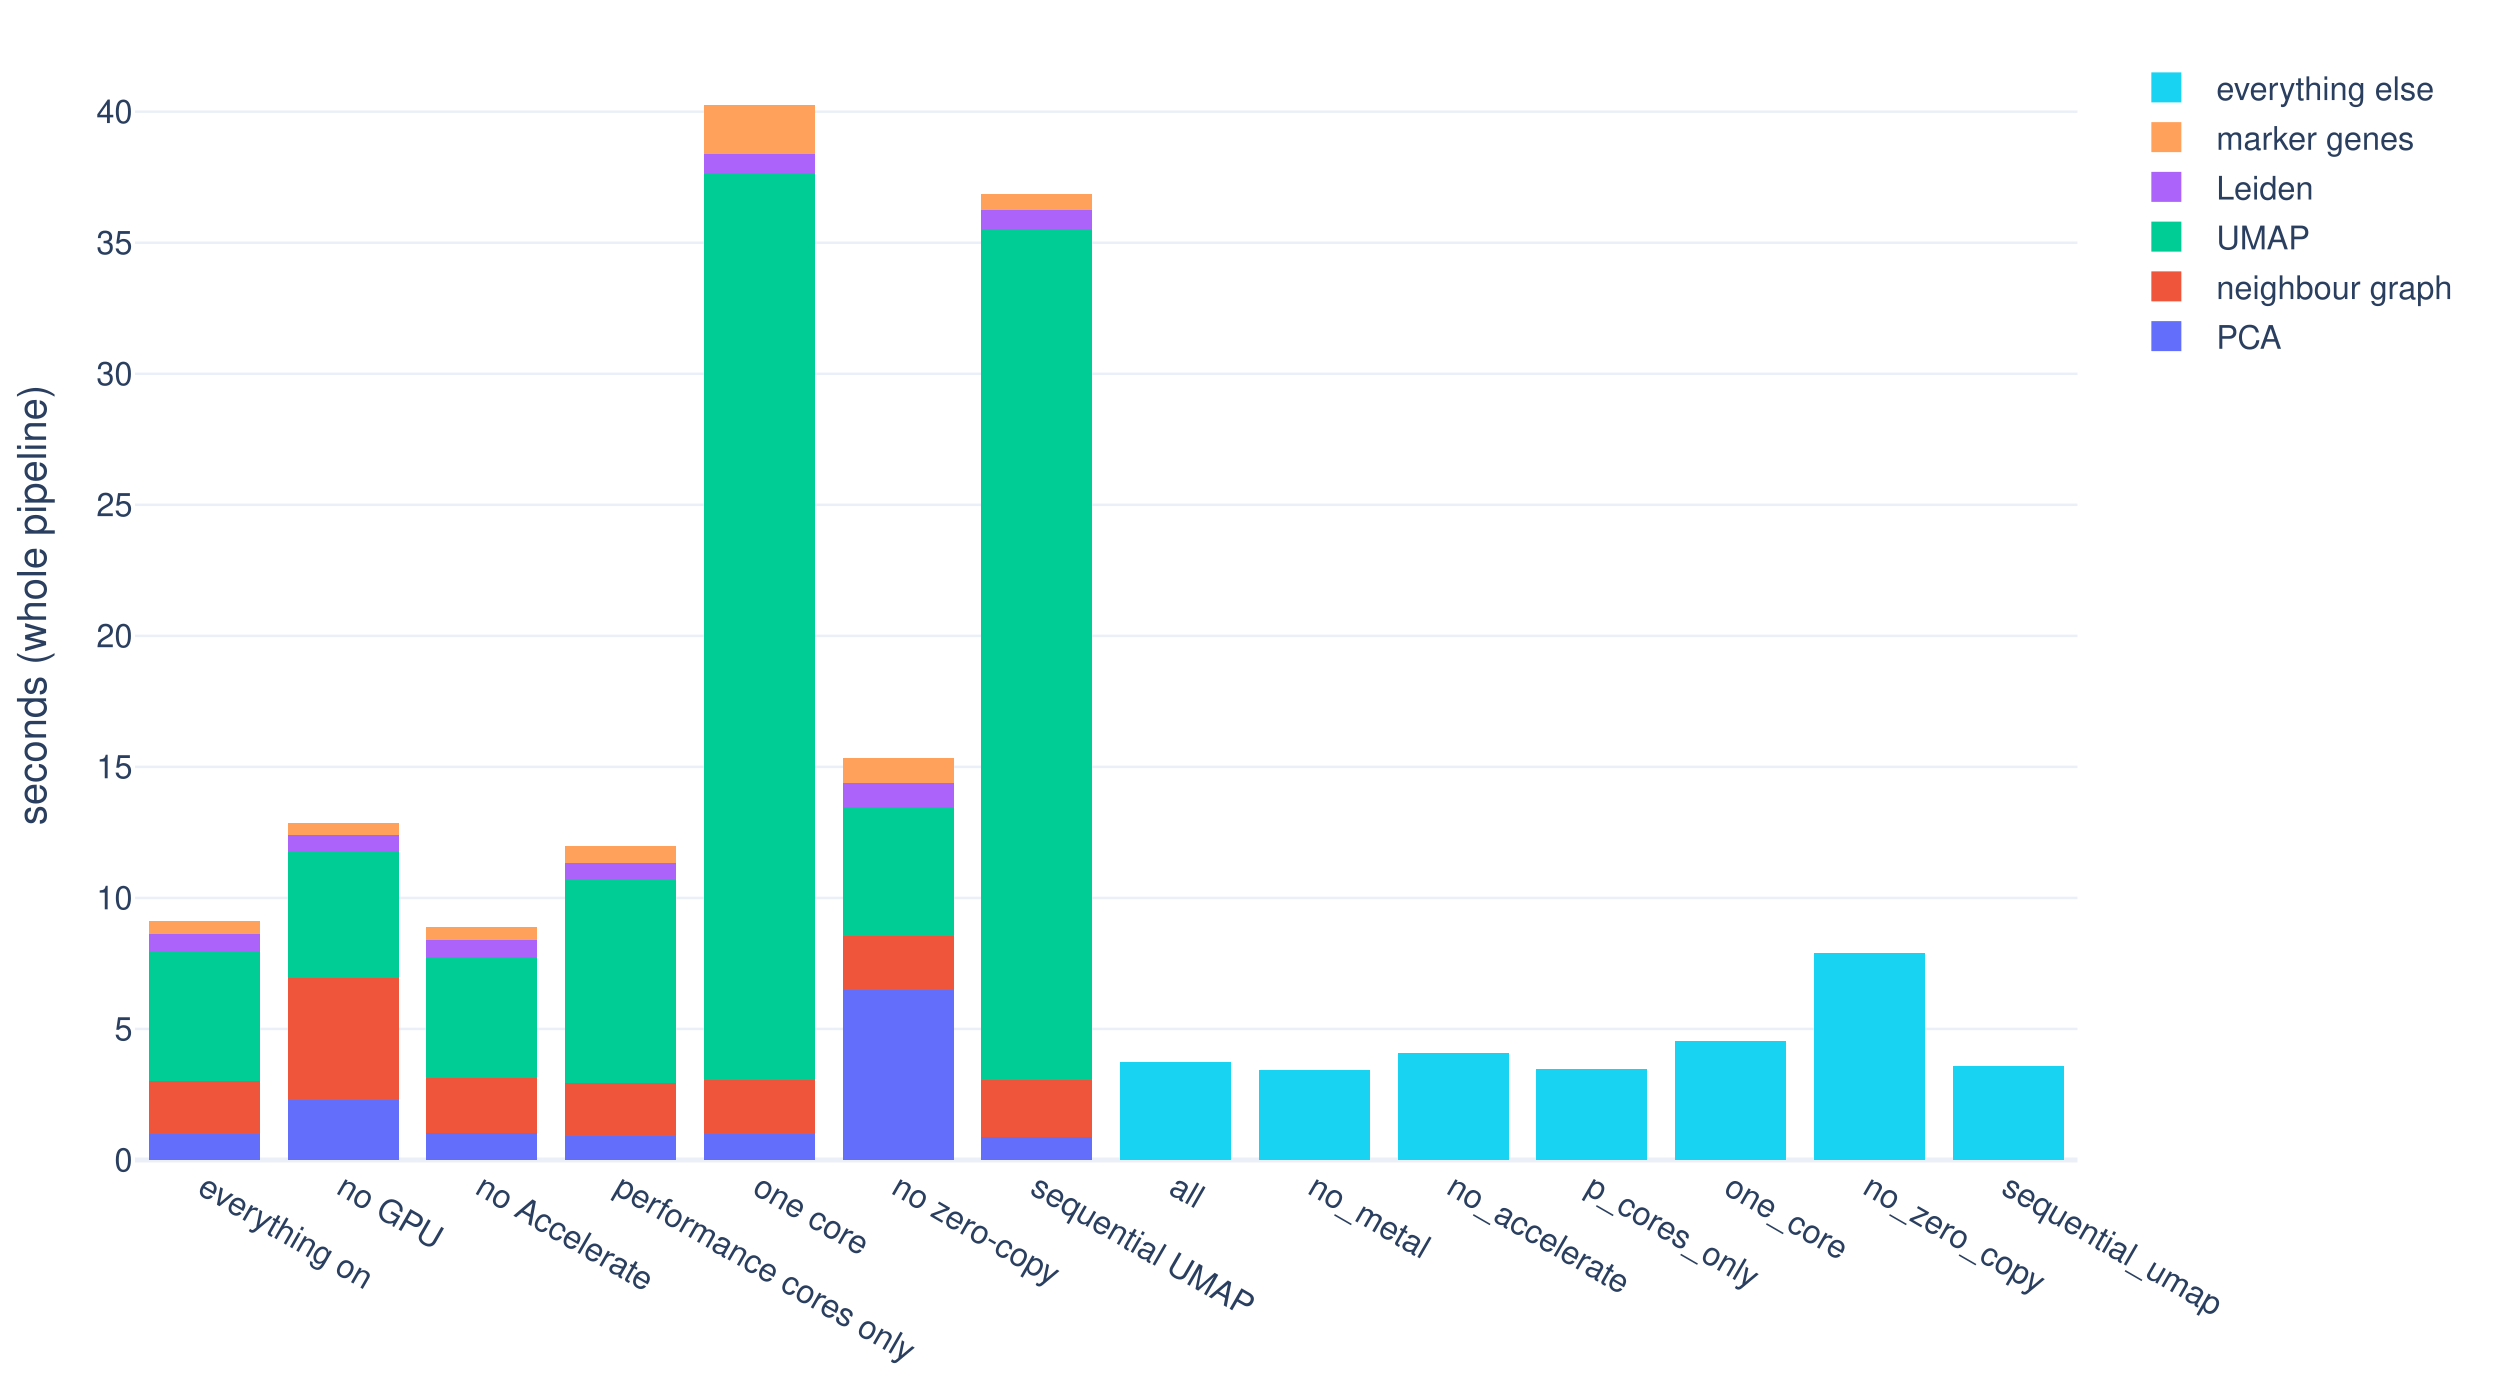
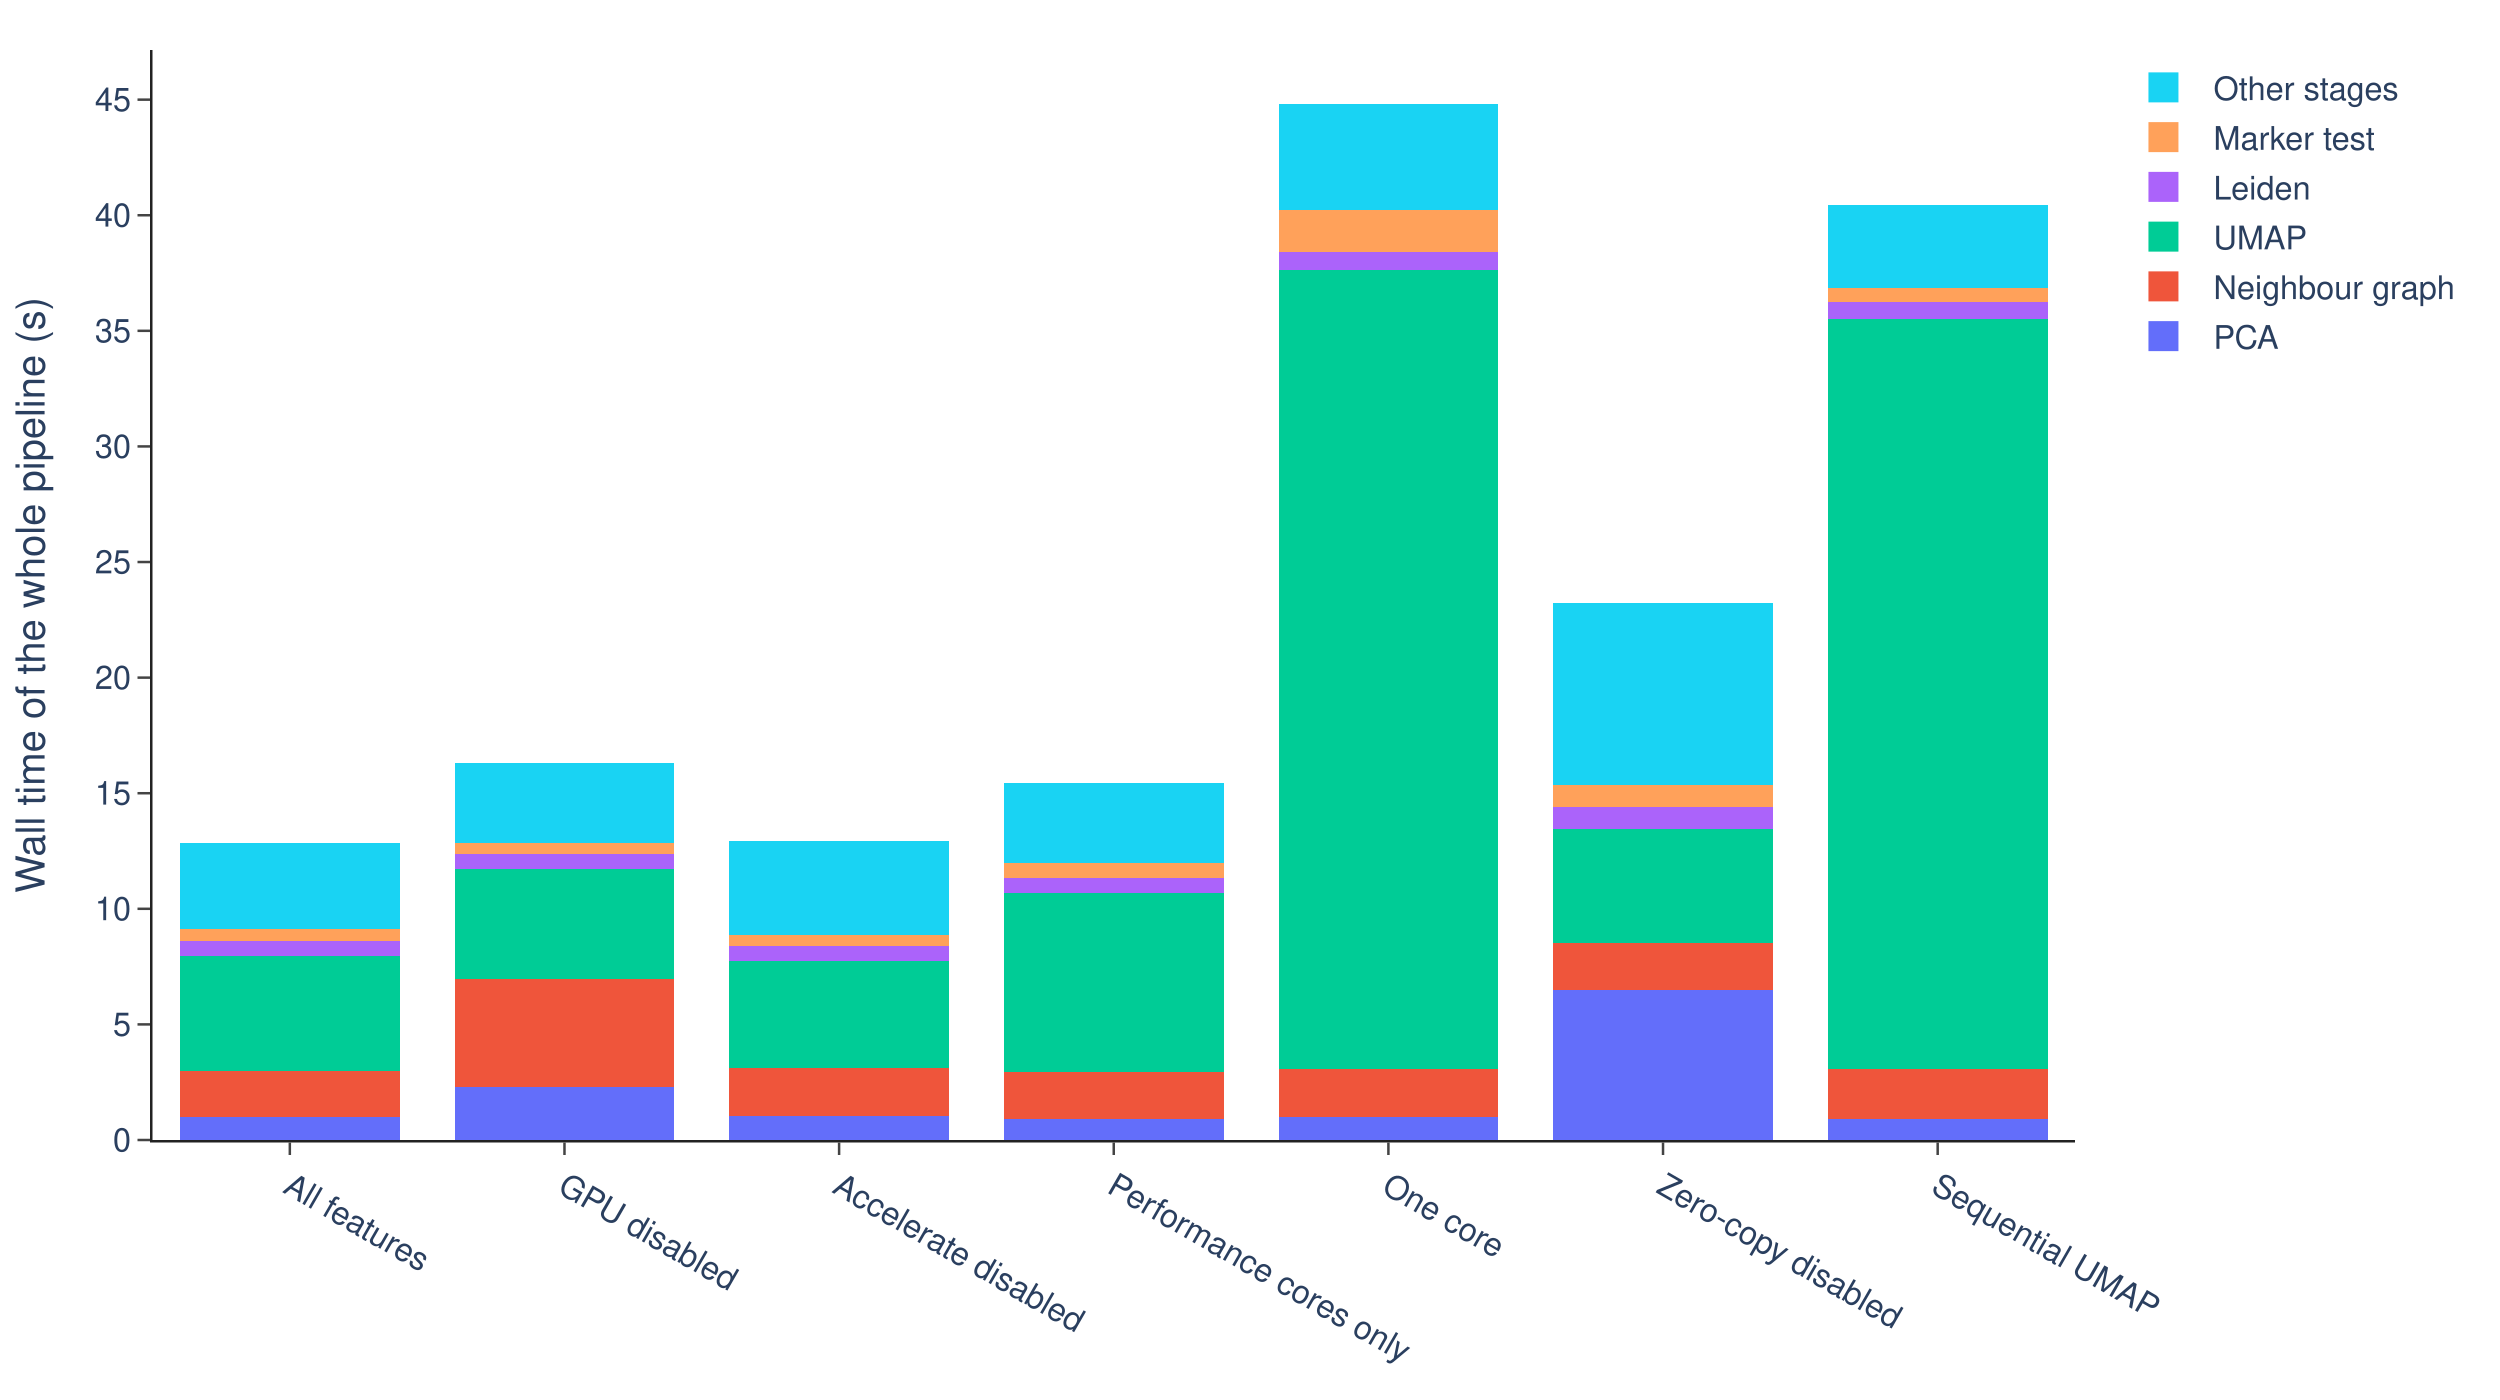
<svg xmlns="http://www.w3.org/2000/svg" class="main-svg" width="1000" height="560" style="" viewBox="0 0 1000 560">
  <rect x="0" y="0" width="1000" height="560" style="fill: rgb(255, 255, 255); fill-opacity: 1;" />
-   <defs id="defs-abe771">
+   <defs id="defs-2a9e8b">
    <g class="clips">
-       <clipPath id="clipabe771xyplot" class="plotclip">
-         <rect width="777" height="444" />
+       <clipPath id="clip2a9e8bxyplot" class="plotclip">
+         <rect width="769" height="436" />
      </clipPath>
-       <clipPath class="axesclip" id="clipabe771x">
-         <rect x="54" y="0" width="777" height="560" />
+       <clipPath class="axesclip" id="clip2a9e8bx">
+         <rect x="61" y="0" width="769" height="560" />
      </clipPath>
-       <clipPath class="axesclip" id="clipabe771y">
-         <rect x="0" y="20" width="1000" height="444" />
+       <clipPath class="axesclip" id="clip2a9e8by">
+         <rect x="0" y="20" width="1000" height="436" />
      </clipPath>
-       <clipPath class="axesclip" id="clipabe771xy">
-         <rect x="54" y="20" width="777" height="444" />
+       <clipPath class="axesclip" id="clip2a9e8bxy">
+         <rect x="61" y="20" width="769" height="436" />
      </clipPath>
    </g>
    <g class="gradients" />
    <g class="patterns" />
  </defs>
  <g class="bglayer" />
  <g class="layer-below">
    <g class="imagelayer" />
    <g class="shapelayer" />
  </g>
  <g class="cartesianlayer">
    <g class="subplot xy">
      <g class="layer-subplot">
        <g class="shapelayer" />
        <g class="imagelayer" />
      </g>
      <g class="minor-gridlayer">
        <g class="x" />
        <g class="y" />
      </g>
      <g class="gridlayer">
        <g class="x" />
-         <g class="y">
-           <path class="ygrid crisp" transform="translate(0,411.58)" d="M54,0h777" style="stroke: rgb(235, 240, 248); stroke-opacity: 1; stroke-width: 1px;" />
-           <path class="ygrid crisp" transform="translate(0,359.17)" d="M54,0h777" style="stroke: rgb(235, 240, 248); stroke-opacity: 1; stroke-width: 1px;" />
-           <path class="ygrid crisp" transform="translate(0,306.75)" d="M54,0h777" style="stroke: rgb(235, 240, 248); stroke-opacity: 1; stroke-width: 1px;" />
-           <path class="ygrid crisp" transform="translate(0,254.34)" d="M54,0h777" style="stroke: rgb(235, 240, 248); stroke-opacity: 1; stroke-width: 1px;" />
-           <path class="ygrid crisp" transform="translate(0,201.92)" d="M54,0h777" style="stroke: rgb(235, 240, 248); stroke-opacity: 1; stroke-width: 1px;" />
-           <path class="ygrid crisp" transform="translate(0,149.51)" d="M54,0h777" style="stroke: rgb(235, 240, 248); stroke-opacity: 1; stroke-width: 1px;" />
-           <path class="ygrid crisp" transform="translate(0,97.09)" d="M54,0h777" style="stroke: rgb(235, 240, 248); stroke-opacity: 1; stroke-width: 1px;" />
-           <path class="ygrid crisp" transform="translate(0,44.67)" d="M54,0h777" style="stroke: rgb(235, 240, 248); stroke-opacity: 1; stroke-width: 1px;" />
-         </g>
-       </g>
-       <g class="zerolinelayer">
-         <path class="yzl zl crisp" transform="translate(0,464)" d="M54,0h777" style="stroke: rgb(235, 240, 248); stroke-opacity: 1; stroke-width: 2px;" />
-       </g>
+         <g class="y" />
+       </g>
+       <g class="zerolinelayer" />
      <g class="layer-between">
        <g class="shapelayer" />
        <g class="imagelayer" />
      </g>
      <path class="xlines-below" />
      <path class="ylines-below" />
      <g class="overlines-below" />
      <g class="xaxislayer-below" />
      <g class="yaxislayer-below" />
      <g class="overaxes-below" />
      <g class="overplot">
-         <g class="xy" transform="translate(54,20)" clip-path="url(#clipabe771xyplot)">
+         <g class="xy" transform="translate(61,20)" clip-path="url(#clip2a9e8bxyplot)">
          <g class="barlayer mlayer">
            <g class="trace bars" shape-rendering="crispEdges" style="opacity: 1;">
              <g class="points">
                <g class="point">
-                   <path d="M5.55,444V433.76H49.95V444Z" style="vector-effect: none; opacity: 1; stroke-width: 0px; fill: rgb(99, 110, 250); fill-opacity: 1;" />
-                 </g>
-                 <g class="point">
-                   <path d="M61.05,444V419.83H105.45V444Z" style="vector-effect: none; opacity: 1; stroke-width: 0px; fill: rgb(99, 110, 250); fill-opacity: 1;" />
-                 </g>
-                 <g class="point">
-                   <path d="M116.55,444V433.32H160.95V444Z" style="vector-effect: none; opacity: 1; stroke-width: 0px; fill: rgb(99, 110, 250); fill-opacity: 1;" />
-                 </g>
-                 <g class="point">
-                   <path d="M172.05,444V434.51H216.45V444Z" style="vector-effect: none; opacity: 1; stroke-width: 0px; fill: rgb(99, 110, 250); fill-opacity: 1;" />
-                 </g>
-                 <g class="point">
-                   <path d="M227.55,444V433.76H271.95V444Z" style="vector-effect: none; opacity: 1; stroke-width: 0px; fill: rgb(99, 110, 250); fill-opacity: 1;" />
-                 </g>
-                 <g class="point">
-                   <path d="M283.05,444V376.11H327.45V444Z" style="vector-effect: none; opacity: 1; stroke-width: 0px; fill: rgb(99, 110, 250); fill-opacity: 1;" />
-                 </g>
-                 <g class="point">
-                   <path d="M338.55,444V434.64H382.95V444Z" style="vector-effect: none; opacity: 1; stroke-width: 0px; fill: rgb(99, 110, 250); fill-opacity: 1;" />
-                 </g>
-               </g>
-             </g>
-             <g class="trace bars" shape-rendering="crispEdges" style="opacity: 1;">
-               <g class="points">
-                 <g class="point">
-                   <path d="M5.55,433.76V412.58H49.95V433.76Z" style="vector-effect: none; opacity: 1; stroke-width: 0px; fill: rgb(239, 85, 59); fill-opacity: 1;" />
-                 </g>
-                 <g class="point">
-                   <path d="M61.05,419.83V371.15H105.45V419.83Z" style="vector-effect: none; opacity: 1; stroke-width: 0px; fill: rgb(239, 85, 59); fill-opacity: 1;" />
-                 </g>
-                 <g class="point">
-                   <path d="M116.55,433.32V411.32H160.95V433.32Z" style="vector-effect: none; opacity: 1; stroke-width: 0px; fill: rgb(239, 85, 59); fill-opacity: 1;" />
-                 </g>
-                 <g class="point">
-                   <path d="M172.05,434.51V413.22H216.45V434.51Z" style="vector-effect: none; opacity: 1; stroke-width: 0px; fill: rgb(239, 85, 59); fill-opacity: 1;" />
-                 </g>
-                 <g class="point">
-                   <path d="M227.55,433.76V411.95H271.95V433.76Z" style="vector-effect: none; opacity: 1; stroke-width: 0px; fill: rgb(239, 85, 59); fill-opacity: 1;" />
-                 </g>
-                 <g class="point">
-                   <path d="M283.05,376.11V354.58H327.45V376.11Z" style="vector-effect: none; opacity: 1; stroke-width: 0px; fill: rgb(239, 85, 59); fill-opacity: 1;" />
-                 </g>
-                 <g class="point">
-                   <path d="M338.55,434.64V411.94H382.95V434.64Z" style="vector-effect: none; opacity: 1; stroke-width: 0px; fill: rgb(239, 85, 59); fill-opacity: 1;" />
-                 </g>
-               </g>
-             </g>
-             <g class="trace bars" shape-rendering="crispEdges" style="opacity: 1;">
-               <g class="points">
-                 <g class="point">
-                   <path d="M5.55,412.58V360.76H49.95V412.58Z" style="vector-effect: none; opacity: 1; stroke-width: 0px; fill: rgb(0, 204, 150); fill-opacity: 1;" />
-                 </g>
-                 <g class="point">
-                   <path d="M61.05,371.15V320.99H105.45V371.15Z" style="vector-effect: none; opacity: 1; stroke-width: 0px; fill: rgb(0, 204, 150); fill-opacity: 1;" />
-                 </g>
-                 <g class="point">
-                   <path d="M116.55,411.32V363H160.95V411.32Z" style="vector-effect: none; opacity: 1; stroke-width: 0px; fill: rgb(0, 204, 150); fill-opacity: 1;" />
-                 </g>
-                 <g class="point">
-                   <path d="M172.05,413.22V332.12H216.45V413.22Z" style="vector-effect: none; opacity: 1; stroke-width: 0px; fill: rgb(0, 204, 150); fill-opacity: 1;" />
-                 </g>
-                 <g class="point">
-                   <path d="M227.55,411.95V49.37H271.95V411.95Z" style="vector-effect: none; opacity: 1; stroke-width: 0px; fill: rgb(0, 204, 150); fill-opacity: 1;" />
-                 </g>
-                 <g class="point">
-                   <path d="M283.05,354.58V303H327.45V354.58Z" style="vector-effect: none; opacity: 1; stroke-width: 0px; fill: rgb(0, 204, 150); fill-opacity: 1;" />
-                 </g>
-                 <g class="point">
-                   <path d="M338.55,411.94V71.51H382.95V411.94Z" style="vector-effect: none; opacity: 1; stroke-width: 0px; fill: rgb(0, 204, 150); fill-opacity: 1;" />
-                 </g>
-               </g>
-             </g>
-             <g class="trace bars" shape-rendering="crispEdges" style="opacity: 1;">
-               <g class="points">
-                 <g class="point">
-                   <path d="M5.55,360.76V353.78H49.95V360.76Z" style="vector-effect: none; opacity: 1; stroke-width: 0px; fill: rgb(171, 99, 250); fill-opacity: 1;" />
-                 </g>
-                 <g class="point">
-                   <path d="M61.05,320.99V314.12H105.45V320.99Z" style="vector-effect: none; opacity: 1; stroke-width: 0px; fill: rgb(171, 99, 250); fill-opacity: 1;" />
-                 </g>
-                 <g class="point">
-                   <path d="M116.55,363V356.2H160.95V363Z" style="vector-effect: none; opacity: 1; stroke-width: 0px; fill: rgb(171, 99, 250); fill-opacity: 1;" />
-                 </g>
-                 <g class="point">
-                   <path d="M172.05,332.12V325.06H216.45V332.12Z" style="vector-effect: none; opacity: 1; stroke-width: 0px; fill: rgb(171, 99, 250); fill-opacity: 1;" />
-                 </g>
-                 <g class="point">
-                   <path d="M227.55,49.37V41.49H271.95V49.37Z" style="vector-effect: none; opacity: 1; stroke-width: 0px; fill: rgb(171, 99, 250); fill-opacity: 1;" />
-                 </g>
-                 <g class="point">
-                   <path d="M283.05,303V293.04H327.45V303Z" style="vector-effect: none; opacity: 1; stroke-width: 0px; fill: rgb(171, 99, 250); fill-opacity: 1;" />
-                 </g>
-                 <g class="point">
-                   <path d="M338.55,71.51V64.18H382.95V71.51Z" style="vector-effect: none; opacity: 1; stroke-width: 0px; fill: rgb(171, 99, 250); fill-opacity: 1;" />
-                 </g>
-               </g>
-             </g>
-             <g class="trace bars" shape-rendering="crispEdges" style="opacity: 1;">
-               <g class="points">
-                 <g class="point">
-                   <path d="M5.55,353.78V348.48H49.95V353.78Z" style="vector-effect: none; opacity: 1; stroke-width: 0px; fill: rgb(255, 161, 90); fill-opacity: 1;" />
-                 </g>
-                 <g class="point">
-                   <path d="M61.05,314.12V309.23H105.45V314.12Z" style="vector-effect: none; opacity: 1; stroke-width: 0px; fill: rgb(255, 161, 90); fill-opacity: 1;" />
-                 </g>
-                 <g class="point">
-                   <path d="M116.55,356.2V350.96H160.95V356.2Z" style="vector-effect: none; opacity: 1; stroke-width: 0px; fill: rgb(255, 161, 90); fill-opacity: 1;" />
-                 </g>
-                 <g class="point">
-                   <path d="M172.05,325.06V318.3H216.45V325.06Z" style="vector-effect: none; opacity: 1; stroke-width: 0px; fill: rgb(255, 161, 90); fill-opacity: 1;" />
-                 </g>
-                 <g class="point">
-                   <path d="M227.55,41.49V22.2H271.95V41.49Z" style="vector-effect: none; opacity: 1; stroke-width: 0px; fill: rgb(255, 161, 90); fill-opacity: 1;" />
-                 </g>
-                 <g class="point">
-                   <path d="M283.05,293.04V283.18H327.45V293.04Z" style="vector-effect: none; opacity: 1; stroke-width: 0px; fill: rgb(255, 161, 90); fill-opacity: 1;" />
-                 </g>
-                 <g class="point">
-                   <path d="M338.55,64.18V57.77H382.95V64.18Z" style="vector-effect: none; opacity: 1; stroke-width: 0px; fill: rgb(255, 161, 90); fill-opacity: 1;" />
-                 </g>
-               </g>
-             </g>
-             <g class="trace bars" shape-rendering="crispEdges" style="opacity: 1;">
-               <g class="points">
-                 <g class="point">
-                   <path d="M394.05,444V404.77H438.45V444Z" style="vector-effect: none; opacity: 1; stroke-width: 0px; fill: rgb(25, 211, 243); fill-opacity: 1;" />
-                 </g>
-                 <g class="point">
-                   <path d="M449.55,444V407.86H493.95V444Z" style="vector-effect: none; opacity: 1; stroke-width: 0px; fill: rgb(25, 211, 243); fill-opacity: 1;" />
-                 </g>
-                 <g class="point">
-                   <path d="M505.05,444V401.28H549.45V444Z" style="vector-effect: none; opacity: 1; stroke-width: 0px; fill: rgb(25, 211, 243); fill-opacity: 1;" />
-                 </g>
-                 <g class="point">
-                   <path d="M560.55,444V407.73H604.95V444Z" style="vector-effect: none; opacity: 1; stroke-width: 0px; fill: rgb(25, 211, 243); fill-opacity: 1;" />
-                 </g>
-                 <g class="point">
-                   <path d="M616.05,444V396.26H660.45V444Z" style="vector-effect: none; opacity: 1; stroke-width: 0px; fill: rgb(25, 211, 243); fill-opacity: 1;" />
-                 </g>
-                 <g class="point">
-                   <path d="M671.55,444V361.29H715.95V444Z" style="vector-effect: none; opacity: 1; stroke-width: 0px; fill: rgb(25, 211, 243); fill-opacity: 1;" />
-                 </g>
-                 <g class="point">
-                   <path d="M727.05,444V406.42H771.45V444Z" style="vector-effect: none; opacity: 1; stroke-width: 0px; fill: rgb(25, 211, 243); fill-opacity: 1;" />
+                   <path d="M10.99,436V426.97H98.87V436Z" style="vector-effect: none; opacity: 1; stroke-width: 0px; fill: rgb(99, 110, 250); fill-opacity: 1;" />
+                 </g>
+                 <g class="point">
+                   <path d="M120.84,436V414.68H208.73V436Z" style="vector-effect: none; opacity: 1; stroke-width: 0px; fill: rgb(99, 110, 250); fill-opacity: 1;" />
+                 </g>
+                 <g class="point">
+                   <path d="M230.7,436V426.58H318.59V436Z" style="vector-effect: none; opacity: 1; stroke-width: 0px; fill: rgb(99, 110, 250); fill-opacity: 1;" />
+                 </g>
+                 <g class="point">
+                   <path d="M340.56,436V427.63H428.44V436Z" style="vector-effect: none; opacity: 1; stroke-width: 0px; fill: rgb(99, 110, 250); fill-opacity: 1;" />
+                 </g>
+                 <g class="point">
+                   <path d="M450.41,436V426.97H538.3V436Z" style="vector-effect: none; opacity: 1; stroke-width: 0px; fill: rgb(99, 110, 250); fill-opacity: 1;" />
+                 </g>
+                 <g class="point">
+                   <path d="M560.27,436V376.11H648.16V436Z" style="vector-effect: none; opacity: 1; stroke-width: 0px; fill: rgb(99, 110, 250); fill-opacity: 1;" />
+                 </g>
+                 <g class="point">
+                   <path d="M670.13,436V427.74H758.01V436Z" style="vector-effect: none; opacity: 1; stroke-width: 0px; fill: rgb(99, 110, 250); fill-opacity: 1;" />
+                 </g>
+               </g>
+             </g>
+             <g class="trace bars" shape-rendering="crispEdges" style="opacity: 1;">
+               <g class="points">
+                 <g class="point">
+                   <path d="M10.99,426.97V408.28H98.87V426.97Z" style="vector-effect: none; opacity: 1; stroke-width: 0px; fill: rgb(239, 85, 59); fill-opacity: 1;" />
+                 </g>
+                 <g class="point">
+                   <path d="M120.84,414.68V371.73H208.73V414.68Z" style="vector-effect: none; opacity: 1; stroke-width: 0px; fill: rgb(239, 85, 59); fill-opacity: 1;" />
+                 </g>
+                 <g class="point">
+                   <path d="M230.7,426.58V407.17H318.59V426.58Z" style="vector-effect: none; opacity: 1; stroke-width: 0px; fill: rgb(239, 85, 59); fill-opacity: 1;" />
+                 </g>
+                 <g class="point">
+                   <path d="M340.56,427.63V408.85H428.44V427.63Z" style="vector-effect: none; opacity: 1; stroke-width: 0px; fill: rgb(239, 85, 59); fill-opacity: 1;" />
+                 </g>
+                 <g class="point">
+                   <path d="M450.41,426.97V407.72H538.3V426.97Z" style="vector-effect: none; opacity: 1; stroke-width: 0px; fill: rgb(239, 85, 59); fill-opacity: 1;" />
+                 </g>
+                 <g class="point">
+                   <path d="M560.27,376.11V357.12H648.16V376.11Z" style="vector-effect: none; opacity: 1; stroke-width: 0px; fill: rgb(239, 85, 59); fill-opacity: 1;" />
+                 </g>
+                 <g class="point">
+                   <path d="M670.13,427.74V407.72H758.01V427.74Z" style="vector-effect: none; opacity: 1; stroke-width: 0px; fill: rgb(239, 85, 59); fill-opacity: 1;" />
+                 </g>
+               </g>
+             </g>
+             <g class="trace bars" shape-rendering="crispEdges" style="opacity: 1;">
+               <g class="points">
+                 <g class="point">
+                   <path d="M10.99,408.28V362.57H98.87V408.28Z" style="vector-effect: none; opacity: 1; stroke-width: 0px; fill: rgb(0, 204, 150); fill-opacity: 1;" />
+                 </g>
+                 <g class="point">
+                   <path d="M120.84,371.73V327.49H208.73V371.73Z" style="vector-effect: none; opacity: 1; stroke-width: 0px; fill: rgb(0, 204, 150); fill-opacity: 1;" />
+                 </g>
+                 <g class="point">
+                   <path d="M230.7,407.17V364.54H318.59V407.17Z" style="vector-effect: none; opacity: 1; stroke-width: 0px; fill: rgb(0, 204, 150); fill-opacity: 1;" />
+                 </g>
+                 <g class="point">
+                   <path d="M340.56,408.85V337.31H428.44V408.85Z" style="vector-effect: none; opacity: 1; stroke-width: 0px; fill: rgb(0, 204, 150); fill-opacity: 1;" />
+                 </g>
+                 <g class="point">
+                   <path d="M450.41,407.72V87.88H538.3V407.72Z" style="vector-effect: none; opacity: 1; stroke-width: 0px; fill: rgb(0, 204, 150); fill-opacity: 1;" />
+                 </g>
+                 <g class="point">
+                   <path d="M560.27,357.12V311.62H648.16V357.12Z" style="vector-effect: none; opacity: 1; stroke-width: 0px; fill: rgb(0, 204, 150); fill-opacity: 1;" />
+                 </g>
+                 <g class="point">
+                   <path d="M670.13,407.72V107.41H758.01V407.72Z" style="vector-effect: none; opacity: 1; stroke-width: 0px; fill: rgb(0, 204, 150); fill-opacity: 1;" />
+                 </g>
+               </g>
+             </g>
+             <g class="trace bars" shape-rendering="crispEdges" style="opacity: 1;">
+               <g class="points">
+                 <g class="point">
+                   <path d="M10.99,362.57V356.41H98.87V362.57Z" style="vector-effect: none; opacity: 1; stroke-width: 0px; fill: rgb(171, 99, 250); fill-opacity: 1;" />
+                 </g>
+                 <g class="point">
+                   <path d="M120.84,327.49V321.43H208.73V327.49Z" style="vector-effect: none; opacity: 1; stroke-width: 0px; fill: rgb(171, 99, 250); fill-opacity: 1;" />
+                 </g>
+                 <g class="point">
+                   <path d="M230.7,364.54V358.55H318.59V364.54Z" style="vector-effect: none; opacity: 1; stroke-width: 0px; fill: rgb(171, 99, 250); fill-opacity: 1;" />
+                 </g>
+                 <g class="point">
+                   <path d="M340.56,337.31V331.08H428.44V337.31Z" style="vector-effect: none; opacity: 1; stroke-width: 0px; fill: rgb(171, 99, 250); fill-opacity: 1;" />
+                 </g>
+                 <g class="point">
+                   <path d="M450.41,87.88V80.93H538.3V87.88Z" style="vector-effect: none; opacity: 1; stroke-width: 0px; fill: rgb(171, 99, 250); fill-opacity: 1;" />
+                 </g>
+                 <g class="point">
+                   <path d="M560.27,311.62V302.84H648.16V311.62Z" style="vector-effect: none; opacity: 1; stroke-width: 0px; fill: rgb(171, 99, 250); fill-opacity: 1;" />
+                 </g>
+                 <g class="point">
+                   <path d="M670.13,107.41V100.95H758.01V107.41Z" style="vector-effect: none; opacity: 1; stroke-width: 0px; fill: rgb(171, 99, 250); fill-opacity: 1;" />
+                 </g>
+               </g>
+             </g>
+             <g class="trace bars" shape-rendering="crispEdges" style="opacity: 1;">
+               <g class="points">
+                 <g class="point">
+                   <path d="M10.99,356.41V351.74H98.87V356.41Z" style="vector-effect: none; opacity: 1; stroke-width: 0px; fill: rgb(255, 161, 90); fill-opacity: 1;" />
+                 </g>
+                 <g class="point">
+                   <path d="M120.84,321.43V317.11H208.73V321.43Z" style="vector-effect: none; opacity: 1; stroke-width: 0px; fill: rgb(255, 161, 90); fill-opacity: 1;" />
+                 </g>
+                 <g class="point">
+                   <path d="M230.7,358.55V353.92H318.59V358.55Z" style="vector-effect: none; opacity: 1; stroke-width: 0px; fill: rgb(255, 161, 90); fill-opacity: 1;" />
+                 </g>
+                 <g class="point">
+                   <path d="M340.56,331.08V325.12H428.44V331.08Z" style="vector-effect: none; opacity: 1; stroke-width: 0px; fill: rgb(255, 161, 90); fill-opacity: 1;" />
+                 </g>
+                 <g class="point">
+                   <path d="M450.41,80.93V63.91H538.3V80.93Z" style="vector-effect: none; opacity: 1; stroke-width: 0px; fill: rgb(255, 161, 90); fill-opacity: 1;" />
+                 </g>
+                 <g class="point">
+                   <path d="M560.27,302.84V294.14H648.16V302.84Z" style="vector-effect: none; opacity: 1; stroke-width: 0px; fill: rgb(255, 161, 90); fill-opacity: 1;" />
+                 </g>
+                 <g class="point">
+                   <path d="M670.13,100.95V95.29H758.01V100.95Z" style="vector-effect: none; opacity: 1; stroke-width: 0px; fill: rgb(255, 161, 90); fill-opacity: 1;" />
+                 </g>
+               </g>
+             </g>
+             <g class="trace bars" shape-rendering="crispEdges" style="opacity: 1;">
+               <g class="points">
+                 <g class="point">
+                   <path d="M10.99,351.74V317.14H98.87V351.74Z" style="vector-effect: none; opacity: 1; stroke-width: 0px; fill: rgb(25, 211, 243); fill-opacity: 1;" />
+                 </g>
+                 <g class="point">
+                   <path d="M120.84,317.11V285.23H208.73V317.11Z" style="vector-effect: none; opacity: 1; stroke-width: 0px; fill: rgb(25, 211, 243); fill-opacity: 1;" />
+                 </g>
+                 <g class="point">
+                   <path d="M230.7,353.92V316.23H318.59V353.92Z" style="vector-effect: none; opacity: 1; stroke-width: 0px; fill: rgb(25, 211, 243); fill-opacity: 1;" />
+                 </g>
+                 <g class="point">
+                   <path d="M340.56,325.12V293.13H428.44V325.12Z" style="vector-effect: none; opacity: 1; stroke-width: 0px; fill: rgb(25, 211, 243); fill-opacity: 1;" />
+                 </g>
+                 <g class="point">
+                   <path d="M450.41,63.91V21.8H538.3V63.91Z" style="vector-effect: none; opacity: 1; stroke-width: 0px; fill: rgb(25, 211, 243); fill-opacity: 1;" />
+                 </g>
+                 <g class="point">
+                   <path d="M560.27,294.14V221.18H648.16V294.14Z" style="vector-effect: none; opacity: 1; stroke-width: 0px; fill: rgb(25, 211, 243); fill-opacity: 1;" />
+                 </g>
+                 <g class="point">
+                   <path d="M670.13,95.29V62.13H758.01V95.29Z" style="vector-effect: none; opacity: 1; stroke-width: 0px; fill: rgb(25, 211, 243); fill-opacity: 1;" />
                </g>
              </g>
            </g>
          </g>
        </g>
      </g>
      <g class="zerolinelayer-above" />
-       <path class="xlines-above crisp" d="M0,0" style="fill: none;" />
-       <path class="ylines-above crisp" d="M0,0" style="fill: none;" />
+       <path class="xlines-above crisp" d="M60,456.5H830" style="fill: none; stroke-width: 1px; stroke: rgb(34, 34, 34); stroke-opacity: 1;" />
+       <path class="ylines-above crisp" d="M60.5,20V456" style="fill: none; stroke-width: 1px; stroke: rgb(34, 34, 34); stroke-opacity: 1;" />
      <g class="overlines-above" />
      <g class="xaxislayer-above">
-         <g class="xtick">
-           <text text-anchor="start" x="0" y="478" transform="translate(81.75,0) rotate(30,0,471.5)" style="font-family: 'Helvetica Neue', Helvetica, Arial, sans-serif; font-size: 13px; fill: rgb(42, 63, 95); fill-opacity: 1; white-space: pre;">everything on</text>
-         </g>
-         <g class="xtick">
-           <text text-anchor="start" x="0" y="478" transform="translate(137.25,0) rotate(30,0,471.5)" style="font-family: 'Helvetica Neue', Helvetica, Arial, sans-serif; font-size: 13px; fill: rgb(42, 63, 95); fill-opacity: 1; white-space: pre;">no GPU</text>
-         </g>
-         <g class="xtick">
-           <text text-anchor="start" x="0" y="478" transform="translate(192.75,0) rotate(30,0,471.5)" style="font-family: 'Helvetica Neue', Helvetica, Arial, sans-serif; font-size: 13px; fill: rgb(42, 63, 95); fill-opacity: 1; white-space: pre;">no Accelerate</text>
-         </g>
-         <g class="xtick">
-           <text text-anchor="start" x="0" y="478" transform="translate(248.25,0) rotate(30,0,471.5)" style="font-family: 'Helvetica Neue', Helvetica, Arial, sans-serif; font-size: 13px; fill: rgb(42, 63, 95); fill-opacity: 1; white-space: pre;">performance cores only</text>
-         </g>
-         <g class="xtick">
-           <text text-anchor="start" x="0" y="478" transform="translate(303.75,0) rotate(30,0,471.5)" style="font-family: 'Helvetica Neue', Helvetica, Arial, sans-serif; font-size: 13px; fill: rgb(42, 63, 95); fill-opacity: 1; white-space: pre;">one core</text>
-         </g>
-         <g class="xtick">
-           <text text-anchor="start" x="0" y="478" transform="translate(359.25,0) rotate(30,0,471.5)" style="font-family: 'Helvetica Neue', Helvetica, Arial, sans-serif; font-size: 13px; fill: rgb(42, 63, 95); fill-opacity: 1; white-space: pre;">no zero-copy</text>
-         </g>
-         <g class="xtick">
-           <text text-anchor="start" x="0" y="478" transform="translate(414.75,0) rotate(30,0,471.5)" style="font-family: 'Helvetica Neue', Helvetica, Arial, sans-serif; font-size: 13px; fill: rgb(42, 63, 95); fill-opacity: 1; white-space: pre;">sequential UMAP</text>
-         </g>
-         <g class="xtick">
-           <text text-anchor="start" x="0" y="478" transform="translate(470.25,0) rotate(30,0,471.5)" style="font-family: 'Helvetica Neue', Helvetica, Arial, sans-serif; font-size: 13px; fill: rgb(42, 63, 95); fill-opacity: 1; white-space: pre;">all</text>
-         </g>
-         <g class="xtick">
-           <text text-anchor="start" x="0" y="478" transform="translate(525.75,0) rotate(30,0,471.5)" style="font-family: 'Helvetica Neue', Helvetica, Arial, sans-serif; font-size: 13px; fill: rgb(42, 63, 95); fill-opacity: 1; white-space: pre;">no_metal</text>
-         </g>
-         <g class="xtick">
-           <text text-anchor="start" x="0" y="478" transform="translate(581.25,0) rotate(30,0,471.5)" style="font-family: 'Helvetica Neue', Helvetica, Arial, sans-serif; font-size: 13px; fill: rgb(42, 63, 95); fill-opacity: 1; white-space: pre;">no_accelerate</text>
-         </g>
-         <g class="xtick">
-           <text text-anchor="start" x="0" y="478" transform="translate(636.75,0) rotate(30,0,471.5)" style="font-family: 'Helvetica Neue', Helvetica, Arial, sans-serif; font-size: 13px; fill: rgb(42, 63, 95); fill-opacity: 1; white-space: pre;">p_cores_only</text>
-         </g>
-         <g class="xtick">
-           <text text-anchor="start" x="0" y="478" transform="translate(692.25,0) rotate(30,0,471.5)" style="font-family: 'Helvetica Neue', Helvetica, Arial, sans-serif; font-size: 13px; fill: rgb(42, 63, 95); fill-opacity: 1; white-space: pre;">one_core</text>
-         </g>
-         <g class="xtick">
-           <text text-anchor="start" x="0" y="478" transform="translate(747.75,0) rotate(30,0,471.5)" style="font-family: 'Helvetica Neue', Helvetica, Arial, sans-serif; font-size: 13px; fill: rgb(42, 63, 95); fill-opacity: 1; white-space: pre;">no_zero_copy</text>
-         </g>
-         <g class="xtick">
-           <text text-anchor="start" x="0" y="478" transform="translate(803.25,0) rotate(30,0,471.5)" style="font-family: 'Helvetica Neue', Helvetica, Arial, sans-serif; font-size: 13px; fill: rgb(42, 63, 95); fill-opacity: 1; white-space: pre;">sequential_umap</text>
+         <path class="xtick ticks crisp" d="M0,457v5" transform="translate(115.93,0)" style="stroke: rgb(68, 68, 68); stroke-opacity: 1; stroke-width: 1px;" />
+         <path class="xtick ticks crisp" d="M0,457v5" transform="translate(225.79,0)" style="stroke: rgb(68, 68, 68); stroke-opacity: 1; stroke-width: 1px;" />
+         <path class="xtick ticks crisp" d="M0,457v5" transform="translate(335.64,0)" style="stroke: rgb(68, 68, 68); stroke-opacity: 1; stroke-width: 1px;" />
+         <path class="xtick ticks crisp" d="M0,457v5" transform="translate(445.5,0)" style="stroke: rgb(68, 68, 68); stroke-opacity: 1; stroke-width: 1px;" />
+         <path class="xtick ticks crisp" d="M0,457v5" transform="translate(555.36,0)" style="stroke: rgb(68, 68, 68); stroke-opacity: 1; stroke-width: 1px;" />
+         <path class="xtick ticks crisp" d="M0,457v5" transform="translate(665.21,0)" style="stroke: rgb(68, 68, 68); stroke-opacity: 1; stroke-width: 1px;" />
+         <path class="xtick ticks crisp" d="M0,457v5" transform="translate(775.07,0)" style="stroke: rgb(68, 68, 68); stroke-opacity: 1; stroke-width: 1px;" />
+         <g class="xtick">
+           <text text-anchor="start" x="0" y="477.6" transform="translate(115.93,0) rotate(30,0,471.1)" style="font-family: 'Helvetica Neue', Helvetica, Arial, sans-serif; font-size: 13px; fill: rgb(42, 63, 95); fill-opacity: 1; white-space: pre;">All features</text>
+         </g>
+         <g class="xtick">
+           <text text-anchor="start" x="0" y="477.6" transform="translate(225.79,0) rotate(30,0,471.1)" style="font-family: 'Helvetica Neue', Helvetica, Arial, sans-serif; font-size: 13px; fill: rgb(42, 63, 95); fill-opacity: 1; white-space: pre;">GPU disabled</text>
+         </g>
+         <g class="xtick">
+           <text text-anchor="start" x="0" y="477.6" transform="translate(335.64,0) rotate(30,0,471.1)" style="font-family: 'Helvetica Neue', Helvetica, Arial, sans-serif; font-size: 13px; fill: rgb(42, 63, 95); fill-opacity: 1; white-space: pre;">Accelerate disabled</text>
+         </g>
+         <g class="xtick">
+           <text text-anchor="start" x="0" y="477.6" transform="translate(445.5,0) rotate(30,0,471.1)" style="font-family: 'Helvetica Neue', Helvetica, Arial, sans-serif; font-size: 13px; fill: rgb(42, 63, 95); fill-opacity: 1; white-space: pre;">Performance cores only</text>
+         </g>
+         <g class="xtick">
+           <text text-anchor="start" x="0" y="477.6" transform="translate(555.36,0) rotate(30,0,471.1)" style="font-family: 'Helvetica Neue', Helvetica, Arial, sans-serif; font-size: 13px; fill: rgb(42, 63, 95); fill-opacity: 1; white-space: pre;">One core</text>
+         </g>
+         <g class="xtick">
+           <text text-anchor="start" x="0" y="477.6" transform="translate(665.21,0) rotate(30,0,471.1)" style="font-family: 'Helvetica Neue', Helvetica, Arial, sans-serif; font-size: 13px; fill: rgb(42, 63, 95); fill-opacity: 1; white-space: pre;">Zero-copy disabled</text>
+         </g>
+         <g class="xtick">
+           <text text-anchor="start" x="0" y="477.6" transform="translate(775.07,0) rotate(30,0,471.1)" style="font-family: 'Helvetica Neue', Helvetica, Arial, sans-serif; font-size: 13px; fill: rgb(42, 63, 95); fill-opacity: 1; white-space: pre;">Sequential UMAP</text>
        </g>
      </g>
      <g class="yaxislayer-above">
-         <g class="ytick">
-           <text text-anchor="end" x="53" y="4.55" transform="translate(0,464)" style="font-family: 'Helvetica Neue', Helvetica, Arial, sans-serif; font-size: 13px; fill: rgb(42, 63, 95); fill-opacity: 1; white-space: pre;">0</text>
-         </g>
-         <g class="ytick">
-           <text text-anchor="end" x="53" y="4.55" style="font-family: 'Helvetica Neue', Helvetica, Arial, sans-serif; font-size: 13px; fill: rgb(42, 63, 95); fill-opacity: 1; white-space: pre;" transform="translate(0,411.58)">5</text>
-         </g>
-         <g class="ytick">
-           <text text-anchor="end" x="53" y="4.55" style="font-family: 'Helvetica Neue', Helvetica, Arial, sans-serif; font-size: 13px; fill: rgb(42, 63, 95); fill-opacity: 1; white-space: pre;" transform="translate(0,359.17)">10</text>
-         </g>
-         <g class="ytick">
-           <text text-anchor="end" x="53" y="4.55" style="font-family: 'Helvetica Neue', Helvetica, Arial, sans-serif; font-size: 13px; fill: rgb(42, 63, 95); fill-opacity: 1; white-space: pre;" transform="translate(0,306.75)">15</text>
-         </g>
-         <g class="ytick">
-           <text text-anchor="end" x="53" y="4.55" style="font-family: 'Helvetica Neue', Helvetica, Arial, sans-serif; font-size: 13px; fill: rgb(42, 63, 95); fill-opacity: 1; white-space: pre;" transform="translate(0,254.34)">20</text>
-         </g>
-         <g class="ytick">
-           <text text-anchor="end" x="53" y="4.55" style="font-family: 'Helvetica Neue', Helvetica, Arial, sans-serif; font-size: 13px; fill: rgb(42, 63, 95); fill-opacity: 1; white-space: pre;" transform="translate(0,201.92)">25</text>
-         </g>
-         <g class="ytick">
-           <text text-anchor="end" x="53" y="4.55" style="font-family: 'Helvetica Neue', Helvetica, Arial, sans-serif; font-size: 13px; fill: rgb(42, 63, 95); fill-opacity: 1; white-space: pre;" transform="translate(0,149.51)">30</text>
-         </g>
-         <g class="ytick">
-           <text text-anchor="end" x="53" y="4.55" style="font-family: 'Helvetica Neue', Helvetica, Arial, sans-serif; font-size: 13px; fill: rgb(42, 63, 95); fill-opacity: 1; white-space: pre;" transform="translate(0,97.09)">35</text>
-         </g>
-         <g class="ytick">
-           <text text-anchor="end" x="53" y="4.55" style="font-family: 'Helvetica Neue', Helvetica, Arial, sans-serif; font-size: 13px; fill: rgb(42, 63, 95); fill-opacity: 1; white-space: pre;" transform="translate(0,44.67)">40</text>
+         <path class="ytick ticks crisp" d="M60,0h-5" transform="translate(0,456)" style="stroke: rgb(68, 68, 68); stroke-opacity: 1; stroke-width: 1px;" />
+         <path class="ytick ticks crisp" d="M60,0h-5" transform="translate(0,409.76)" style="stroke: rgb(68, 68, 68); stroke-opacity: 1; stroke-width: 1px;" />
+         <path class="ytick ticks crisp" d="M60,0h-5" transform="translate(0,363.52)" style="stroke: rgb(68, 68, 68); stroke-opacity: 1; stroke-width: 1px;" />
+         <path class="ytick ticks crisp" d="M60,0h-5" transform="translate(0,317.29)" style="stroke: rgb(68, 68, 68); stroke-opacity: 1; stroke-width: 1px;" />
+         <path class="ytick ticks crisp" d="M60,0h-5" transform="translate(0,271.05)" style="stroke: rgb(68, 68, 68); stroke-opacity: 1; stroke-width: 1px;" />
+         <path class="ytick ticks crisp" d="M60,0h-5" transform="translate(0,224.81)" style="stroke: rgb(68, 68, 68); stroke-opacity: 1; stroke-width: 1px;" />
+         <path class="ytick ticks crisp" d="M60,0h-5" transform="translate(0,178.57)" style="stroke: rgb(68, 68, 68); stroke-opacity: 1; stroke-width: 1px;" />
+         <path class="ytick ticks crisp" d="M60,0h-5" transform="translate(0,132.33)" style="stroke: rgb(68, 68, 68); stroke-opacity: 1; stroke-width: 1px;" />
+         <path class="ytick ticks crisp" d="M60,0h-5" transform="translate(0,86.1)" style="stroke: rgb(68, 68, 68); stroke-opacity: 1; stroke-width: 1px;" />
+         <path class="ytick ticks crisp" d="M60,0h-5" transform="translate(0,39.86)" style="stroke: rgb(68, 68, 68); stroke-opacity: 1; stroke-width: 1px;" />
+         <g class="ytick">
+           <text text-anchor="end" x="52.4" y="4.55" transform="translate(0,456)" style="font-family: 'Helvetica Neue', Helvetica, Arial, sans-serif; font-size: 13px; fill: rgb(42, 63, 95); fill-opacity: 1; white-space: pre;">0</text>
+         </g>
+         <g class="ytick">
+           <text text-anchor="end" x="52.4" y="4.55" style="font-family: 'Helvetica Neue', Helvetica, Arial, sans-serif; font-size: 13px; fill: rgb(42, 63, 95); fill-opacity: 1; white-space: pre;" transform="translate(0,409.76)">5</text>
+         </g>
+         <g class="ytick">
+           <text text-anchor="end" x="52.4" y="4.55" style="font-family: 'Helvetica Neue', Helvetica, Arial, sans-serif; font-size: 13px; fill: rgb(42, 63, 95); fill-opacity: 1; white-space: pre;" transform="translate(0,363.52)">10</text>
+         </g>
+         <g class="ytick">
+           <text text-anchor="end" x="52.4" y="4.55" style="font-family: 'Helvetica Neue', Helvetica, Arial, sans-serif; font-size: 13px; fill: rgb(42, 63, 95); fill-opacity: 1; white-space: pre;" transform="translate(0,317.29)">15</text>
+         </g>
+         <g class="ytick">
+           <text text-anchor="end" x="52.4" y="4.55" style="font-family: 'Helvetica Neue', Helvetica, Arial, sans-serif; font-size: 13px; fill: rgb(42, 63, 95); fill-opacity: 1; white-space: pre;" transform="translate(0,271.05)">20</text>
+         </g>
+         <g class="ytick">
+           <text text-anchor="end" x="52.4" y="4.55" style="font-family: 'Helvetica Neue', Helvetica, Arial, sans-serif; font-size: 13px; fill: rgb(42, 63, 95); fill-opacity: 1; white-space: pre;" transform="translate(0,224.81)">25</text>
+         </g>
+         <g class="ytick">
+           <text text-anchor="end" x="52.4" y="4.55" style="font-family: 'Helvetica Neue', Helvetica, Arial, sans-serif; font-size: 13px; fill: rgb(42, 63, 95); fill-opacity: 1; white-space: pre;" transform="translate(0,178.57)">30</text>
+         </g>
+         <g class="ytick">
+           <text text-anchor="end" x="52.4" y="4.55" style="font-family: 'Helvetica Neue', Helvetica, Arial, sans-serif; font-size: 13px; fill: rgb(42, 63, 95); fill-opacity: 1; white-space: pre;" transform="translate(0,132.33)">35</text>
+         </g>
+         <g class="ytick">
+           <text text-anchor="end" x="52.4" y="4.55" style="font-family: 'Helvetica Neue', Helvetica, Arial, sans-serif; font-size: 13px; fill: rgb(42, 63, 95); fill-opacity: 1; white-space: pre;" transform="translate(0,86.1)">40</text>
+         </g>
+         <g class="ytick">
+           <text text-anchor="end" x="52.4" y="4.55" style="font-family: 'Helvetica Neue', Helvetica, Arial, sans-serif; font-size: 13px; fill: rgb(42, 63, 95); fill-opacity: 1; white-space: pre;" transform="translate(0,39.86)">45</text>
        </g>
      </g>
      <g class="overaxes-above" />
    </g>
  </g>
  <g class="polarlayer" />
  <g class="smithlayer" />
  <g class="ternarylayer" />
  <g class="geolayer" />
  <g class="funnelarealayer" />
  <g class="pielayer" />
  <g class="iciclelayer" />
  <g class="treemaplayer" />
  <g class="sunburstlayer" />
  <g class="glimages" />
-   <defs id="topdefs-abe771">
+   <defs id="topdefs-2a9e8b">
    <g class="clips" />
-     <clipPath id="legendabe771">
-       <rect width="141" height="130" x="0" y="0" />
+     <clipPath id="legend2a9e8b">
+       <rect width="143" height="130" x="0" y="0" />
    </clipPath>
  </defs>
  <g class="layer-above">
    <g class="imagelayer" />
    <g class="shapelayer" />
  </g>
  <g class="infolayer">
-     <g class="legend" pointer-events="all" transform="translate(846.54,20)">
-       <rect class="bg" shape-rendering="crispEdges" style="stroke: rgb(68, 68, 68); stroke-opacity: 1; fill: rgb(255, 255, 255); fill-opacity: 1; stroke-width: 0px;" width="141" height="130" x="0" y="0" />
-       <g class="scrollbox" transform="" clip-path="url(#legendabe771)">
+     <g class="legend" pointer-events="all" transform="translate(845.38,20)">
+       <rect class="bg" shape-rendering="crispEdges" style="stroke: rgb(68, 68, 68); stroke-opacity: 1; fill: rgb(255, 255, 255); fill-opacity: 1; stroke-width: 0px;" width="143" height="130" x="0" y="0" />
+       <g class="scrollbox" transform="" clip-path="url(#legend2a9e8b)">
        <g class="groups">
          <g class="traces" transform="translate(0,14.95)" style="opacity: 1;">
-             <text class="legendtext" text-anchor="start" x="40" y="5.07" style="font-family: 'Helvetica Neue', Helvetica, Arial, sans-serif; font-size: 13px; fill: rgb(42, 63, 95); fill-opacity: 1; white-space: pre;">everything else</text>
+             <text class="legendtext" text-anchor="start" x="40" y="5.07" style="font-family: 'Helvetica Neue', Helvetica, Arial, sans-serif; font-size: 13px; fill: rgb(42, 63, 95); fill-opacity: 1; white-space: pre;">Other stages</text>
            <g class="layers" style="opacity: 1;">
              <g class="legendfill" />
              <g class="legendlines" />
              <g class="legendsymbols">
                <g class="legendpoints">
                  <path class="legendundefined" d="M6,6H-6V-6H6Z" transform="translate(20,0)" style="stroke-width: 0px; fill: rgb(25, 211, 243); fill-opacity: 1;" />
                </g>
              </g>
            </g>
-             <rect class="legendtoggle" x="0" y="-9.95" width="135.844" height="19.9" style="fill: rgb(0, 0, 0); fill-opacity: 0;" />
+             <rect class="legendtoggle" x="0" y="-9.95" width="138" height="19.9" style="fill: rgb(0, 0, 0); fill-opacity: 0;" />
          </g>
          <g class="traces" transform="translate(0,34.85)" style="opacity: 1;">
-             <text class="legendtext" text-anchor="start" x="40" y="5.07" style="font-family: 'Helvetica Neue', Helvetica, Arial, sans-serif; font-size: 13px; fill: rgb(42, 63, 95); fill-opacity: 1; white-space: pre;">marker genes</text>
+             <text class="legendtext" text-anchor="start" x="40" y="5.07" style="font-family: 'Helvetica Neue', Helvetica, Arial, sans-serif; font-size: 13px; fill: rgb(42, 63, 95); fill-opacity: 1; white-space: pre;">Marker test</text>
            <g class="layers" style="opacity: 1;">
              <g class="legendfill" />
              <g class="legendlines" />
              <g class="legendsymbols">
                <g class="legendpoints">
                  <path class="legendundefined" d="M6,6H-6V-6H6Z" transform="translate(20,0)" style="stroke-width: 0px; fill: rgb(255, 161, 90); fill-opacity: 1;" />
                </g>
              </g>
            </g>
-             <rect class="legendtoggle" x="0" y="-9.95" width="135.844" height="19.9" style="fill: rgb(0, 0, 0); fill-opacity: 0;" />
+             <rect class="legendtoggle" x="0" y="-9.95" width="138" height="19.9" style="fill: rgb(0, 0, 0); fill-opacity: 0;" />
          </g>
          <g class="traces" transform="translate(0,54.75)" style="opacity: 1;">
            <text class="legendtext" text-anchor="start" x="40" y="5.07" style="font-family: 'Helvetica Neue', Helvetica, Arial, sans-serif; font-size: 13px; fill: rgb(42, 63, 95); fill-opacity: 1; white-space: pre;">Leiden</text>
            <g class="layers" style="opacity: 1;">
              <g class="legendfill" />
              <g class="legendlines" />
              <g class="legendsymbols">
                <g class="legendpoints">
                  <path class="legendundefined" d="M6,6H-6V-6H6Z" transform="translate(20,0)" style="stroke-width: 0px; fill: rgb(171, 99, 250); fill-opacity: 1;" />
                </g>
              </g>
            </g>
-             <rect class="legendtoggle" x="0" y="-9.95" width="135.844" height="19.9" style="fill: rgb(0, 0, 0); fill-opacity: 0;" />
+             <rect class="legendtoggle" x="0" y="-9.95" width="138" height="19.9" style="fill: rgb(0, 0, 0); fill-opacity: 0;" />
          </g>
          <g class="traces" transform="translate(0,74.65)" style="opacity: 1;">
            <text class="legendtext" text-anchor="start" x="40" y="5.07" style="font-family: 'Helvetica Neue', Helvetica, Arial, sans-serif; font-size: 13px; fill: rgb(42, 63, 95); fill-opacity: 1; white-space: pre;">UMAP</text>
            <g class="layers" style="opacity: 1;">
              <g class="legendfill" />
              <g class="legendlines" />
              <g class="legendsymbols">
                <g class="legendpoints">
                  <path class="legendundefined" d="M6,6H-6V-6H6Z" transform="translate(20,0)" style="stroke-width: 0px; fill: rgb(0, 204, 150); fill-opacity: 1;" />
                </g>
              </g>
            </g>
-             <rect class="legendtoggle" x="0" y="-9.95" width="135.844" height="19.9" style="fill: rgb(0, 0, 0); fill-opacity: 0;" />
+             <rect class="legendtoggle" x="0" y="-9.95" width="138" height="19.9" style="fill: rgb(0, 0, 0); fill-opacity: 0;" />
          </g>
          <g class="traces" transform="translate(0,94.55)" style="opacity: 1;">
-             <text class="legendtext" text-anchor="start" x="40" y="5.07" style="font-family: 'Helvetica Neue', Helvetica, Arial, sans-serif; font-size: 13px; fill: rgb(42, 63, 95); fill-opacity: 1; white-space: pre;">neighbour graph</text>
+             <text class="legendtext" text-anchor="start" x="40" y="5.07" style="font-family: 'Helvetica Neue', Helvetica, Arial, sans-serif; font-size: 13px; fill: rgb(42, 63, 95); fill-opacity: 1; white-space: pre;">Neighbour graph</text>
            <g class="layers" style="opacity: 1;">
              <g class="legendfill" />
              <g class="legendlines" />
              <g class="legendsymbols">
                <g class="legendpoints">
                  <path class="legendundefined" d="M6,6H-6V-6H6Z" transform="translate(20,0)" style="stroke-width: 0px; fill: rgb(239, 85, 59); fill-opacity: 1;" />
                </g>
              </g>
            </g>
-             <rect class="legendtoggle" x="0" y="-9.95" width="135.844" height="19.9" style="fill: rgb(0, 0, 0); fill-opacity: 0;" />
+             <rect class="legendtoggle" x="0" y="-9.95" width="138" height="19.9" style="fill: rgb(0, 0, 0); fill-opacity: 0;" />
          </g>
          <g class="traces" transform="translate(0,114.45)" style="opacity: 1;">
            <text class="legendtext" text-anchor="start" x="40" y="5.07" style="font-family: 'Helvetica Neue', Helvetica, Arial, sans-serif; font-size: 13px; fill: rgb(42, 63, 95); fill-opacity: 1; white-space: pre;">PCA</text>
            <g class="layers" style="opacity: 1;">
              <g class="legendfill" />
              <g class="legendlines" />
              <g class="legendsymbols">
                <g class="legendpoints">
                  <path class="legendundefined" d="M6,6H-6V-6H6Z" transform="translate(20,0)" style="stroke-width: 0px; fill: rgb(99, 110, 250); fill-opacity: 1;" />
                </g>
              </g>
            </g>
-             <rect class="legendtoggle" x="0" y="-9.95" width="135.844" height="19.9" style="fill: rgb(0, 0, 0); fill-opacity: 0;" />
+             <rect class="legendtoggle" x="0" y="-9.95" width="138" height="19.9" style="fill: rgb(0, 0, 0); fill-opacity: 0;" />
          </g>
        </g>
      </g>
      <rect class="scrollbar" rx="20" ry="3" width="0" height="0" style="fill: rgb(128, 139, 164); fill-opacity: 1;" x="0" y="0" />
    </g>
    <g class="g-gtitle" />
    <g class="g-xtitle" />
    <g class="g-ytitle">
-       <text class="ytitle" transform="rotate(-90,18.43125,242)" x="18.431" y="242" text-anchor="middle" style="opacity: 1; font-family: 'Helvetica Neue', Helvetica, Arial, sans-serif; font-size: 16px; fill: rgb(42, 63, 95); fill-opacity: 1; white-space: pre;">seconds (whole pipeline)</text>
+       <text class="ytitle" transform="rotate(-90,17.83164,238)" x="17.832" y="238" text-anchor="middle" style="opacity: 1; font-family: 'Helvetica Neue', Helvetica, Arial, sans-serif; font-size: 16px; fill: rgb(42, 63, 95); fill-opacity: 1; white-space: pre;">Wall time of the whole pipeline (s)</text>
    </g>
  </g>
</svg>
